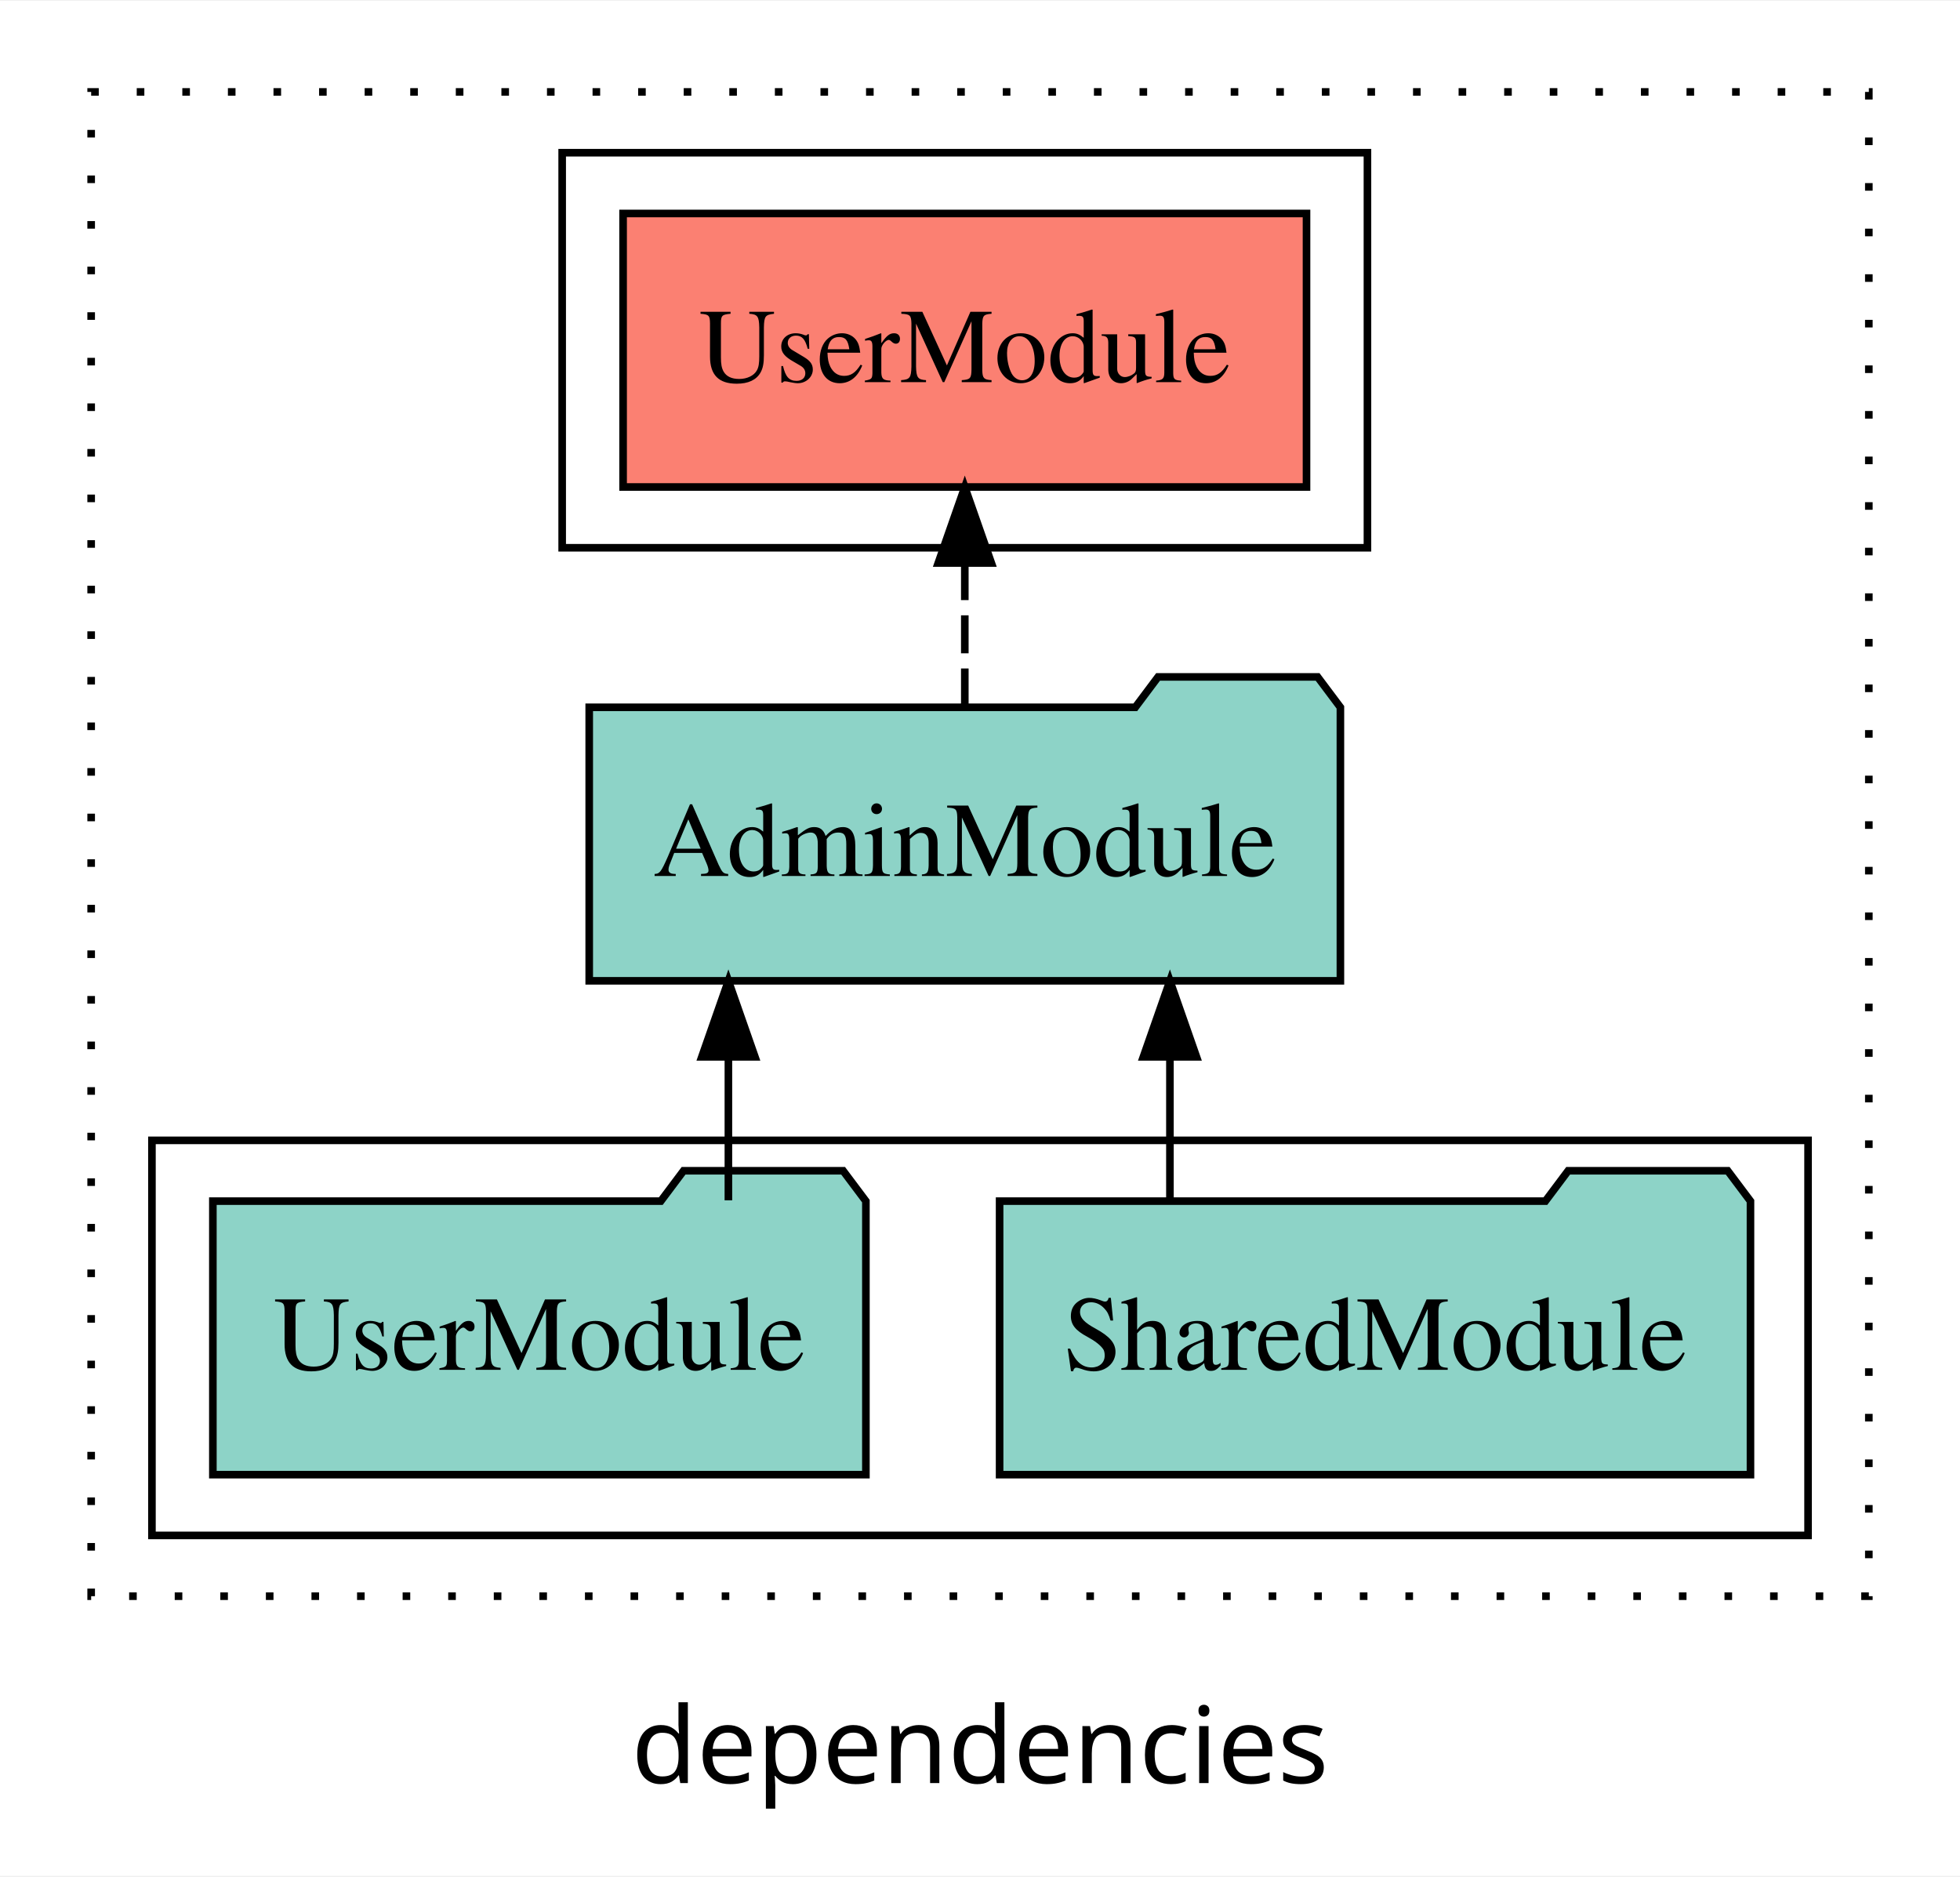
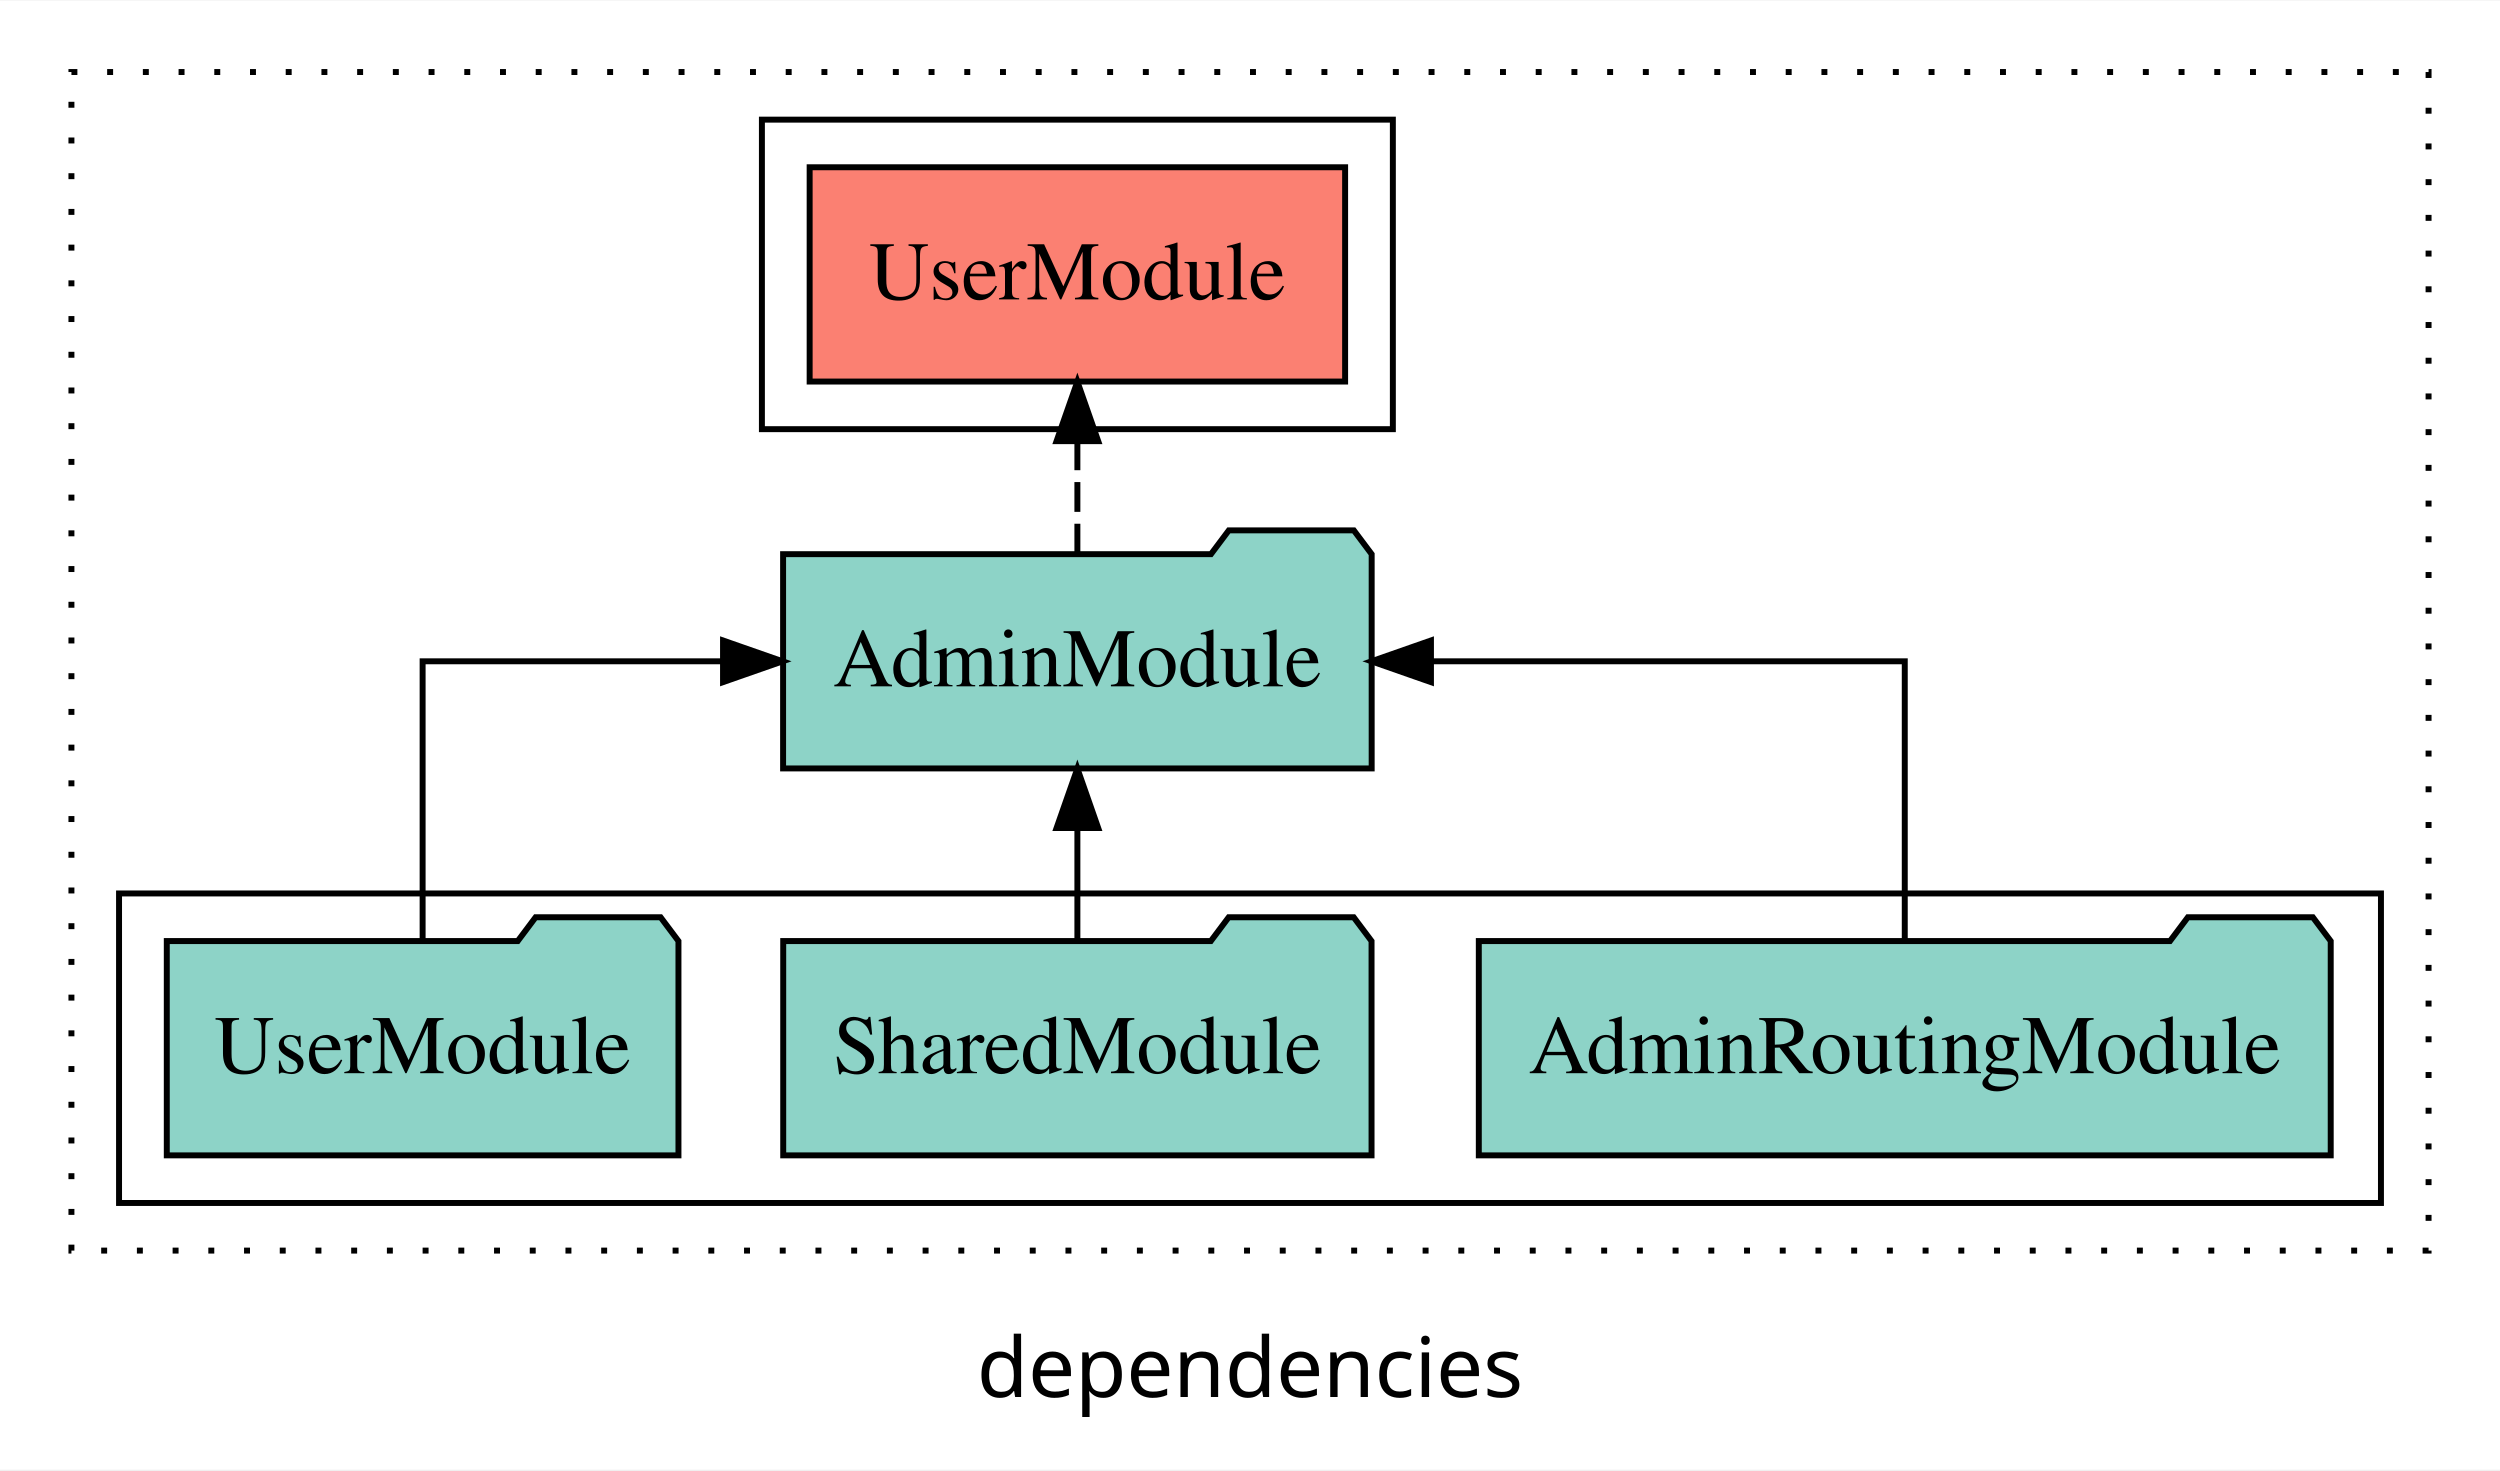
- <svg xmlns="http://www.w3.org/2000/svg" width="258pt" height="247pt" viewBox="0.00 0.00 258.00 246.80">
+ <svg xmlns="http://www.w3.org/2000/svg" width="420pt" height="247pt" viewBox="0.00 0.00 420.00 246.80">
  <g id="graph0" class="graph" transform="scale(1 1) rotate(0) translate(4 242.8)">
-     <polygon fill="white" stroke="transparent" points="-4,4 -4,-242.8 254,-242.8 254,4 -4,4" />
-     <text text-anchor="middle" x="125" y="-8.2" font-family="sans-serif" font-size="14.00">dependencies</text>
+     <polygon fill="white" stroke="transparent" points="-4,4 -4,-242.8 416,-242.8 416,4 -4,4" />
+     <text text-anchor="middle" x="206" y="-8.2" font-family="sans-serif" font-size="14.00">dependencies</text>
    <g id="clust1" class="cluster">
-       <polygon fill="none" stroke="black" stroke-dasharray="1,5" points="8,-32.8 8,-230.8 242,-230.8 242,-32.8 8,-32.8" />
+       <polygon fill="none" stroke="black" stroke-dasharray="1,5" points="8,-32.8 8,-230.8 404,-230.8 404,-32.8 8,-32.8" />
+     </g>
+     <g id="clust4" class="cluster">
+       <polygon fill="none" stroke="black" points="124,-170.8 124,-222.8 230,-222.8 230,-170.8 124,-170.8" />
    </g>
    <g id="clust3" class="cluster">
-       <polygon fill="none" stroke="black" points="16,-40.8 16,-92.8 234,-92.8 234,-40.8 16,-40.8" />
-     </g>
-     <g id="clust4" class="cluster">
-       <polygon fill="none" stroke="black" points="70,-170.8 70,-222.8 176,-222.8 176,-170.8 70,-170.8" />
+       <polygon fill="none" stroke="black" points="16,-40.8 16,-92.8 396,-92.8 396,-40.8 16,-40.8" />
    </g>
    <g id="node1" class="node">
+       <polygon fill="#8dd3c7" stroke="black" points="387.56,-84.8 384.56,-88.8 363.56,-88.8 360.56,-84.8 244.44,-84.8 244.44,-48.8 387.56,-48.8 387.56,-84.8" />
+       <text text-anchor="middle" x="316" y="-62.6" font-family="Times,serif" font-size="14.00">AdminRoutingModule</text>
+     </g>
+     <g id="node4" class="node">
+       <polygon fill="#8dd3c7" stroke="black" points="226.44,-149.8 223.44,-153.8 202.44,-153.8 199.44,-149.8 127.56,-149.8 127.56,-113.8 226.44,-113.8 226.44,-149.8" />
+       <text text-anchor="middle" x="177" y="-127.6" font-family="Times,serif" font-size="14.00">AdminModule</text>
+     </g>
+     <g id="edge1" class="edge">
+       <path fill="none" stroke="black" d="M316,-84.91C316,-104.14 316,-131.8 316,-131.8 316,-131.8 236.4,-131.8 236.4,-131.8" />
+       <polygon fill="black" stroke="black" points="236.4,-128.3 226.4,-131.8 236.4,-135.3 236.4,-128.3" />
+     </g>
+     <g id="node2" class="node">
      <polygon fill="#8dd3c7" stroke="black" points="226.42,-84.8 223.42,-88.8 202.42,-88.8 199.42,-84.8 127.58,-84.8 127.58,-48.8 226.42,-48.8 226.42,-84.8" />
      <text text-anchor="middle" x="177" y="-62.6" font-family="Times,serif" font-size="14.00">SharedModule</text>
    </g>
+     <g id="edge2" class="edge">
+       <path fill="none" stroke="black" d="M177,-84.91C177,-84.91 177,-103.79 177,-103.79" />
+       <polygon fill="black" stroke="black" points="173.5,-103.79 177,-113.79 180.5,-103.79 173.5,-103.79" />
+     </g>
    <g id="node3" class="node">
-       <polygon fill="#8dd3c7" stroke="black" points="172.44,-149.8 169.44,-153.8 148.44,-153.8 145.44,-149.8 73.56,-149.8 73.56,-113.8 172.44,-113.8 172.44,-149.8" />
-       <text text-anchor="middle" x="123" y="-127.6" font-family="Times,serif" font-size="14.00">AdminModule</text>
-     </g>
-     <g id="edge1" class="edge">
-       <path fill="none" stroke="black" d="M150,-84.91C150,-84.91 150,-103.79 150,-103.79" />
-       <polygon fill="black" stroke="black" points="146.5,-103.79 150,-113.79 153.5,-103.79 146.5,-103.79" />
-     </g>
-     <g id="node2" class="node">
      <polygon fill="#8dd3c7" stroke="black" points="109.98,-84.8 106.98,-88.8 85.98,-88.8 82.98,-84.8 24.02,-84.8 24.02,-48.8 109.98,-48.8 109.98,-84.8" />
      <text text-anchor="middle" x="67" y="-62.6" font-family="Times,serif" font-size="14.00">UserModule</text>
    </g>
-     <g id="edge2" class="edge">
-       <path fill="none" stroke="black" d="M91.88,-84.91C91.88,-84.91 91.88,-103.79 91.88,-103.79" />
-       <polygon fill="black" stroke="black" points="88.38,-103.79 91.88,-113.79 95.38,-103.79 88.38,-103.79" />
+     <g id="edge3" class="edge">
+       <path fill="none" stroke="black" d="M67,-84.91C67,-104.14 67,-131.8 67,-131.8 67,-131.8 117.47,-131.8 117.47,-131.8" />
+       <polygon fill="black" stroke="black" points="117.47,-135.3 127.47,-131.8 117.47,-128.3 117.47,-135.3" />
    </g>
-     <g id="node4" class="node">
-       <polygon fill="#fb8072" stroke="black" points="167.98,-214.8 78.02,-214.8 78.02,-178.8 167.98,-178.8 167.98,-214.8" />
-       <text text-anchor="middle" x="123" y="-192.6" font-family="Times,serif" font-size="14.00">UserModule </text>
+     <g id="node5" class="node">
+       <polygon fill="#fb8072" stroke="black" points="221.98,-214.8 132.02,-214.8 132.02,-178.8 221.98,-178.8 221.98,-214.8" />
+       <text text-anchor="middle" x="177" y="-192.6" font-family="Times,serif" font-size="14.00">UserModule </text>
    </g>
-     <g id="edge3" class="edge">
-       <path fill="none" stroke="black" stroke-dasharray="5,2" d="M123,-149.91C123,-149.91 123,-168.79 123,-168.79" />
-       <polygon fill="black" stroke="black" points="119.5,-168.79 123,-178.79 126.5,-168.79 119.5,-168.79" />
+     <g id="edge4" class="edge">
+       <path fill="none" stroke="black" stroke-dasharray="5,2" d="M177,-149.91C177,-149.91 177,-168.79 177,-168.79" />
+       <polygon fill="black" stroke="black" points="173.5,-168.79 177,-178.79 180.5,-168.79 173.5,-168.79" />
    </g>
  </g>
</svg>
